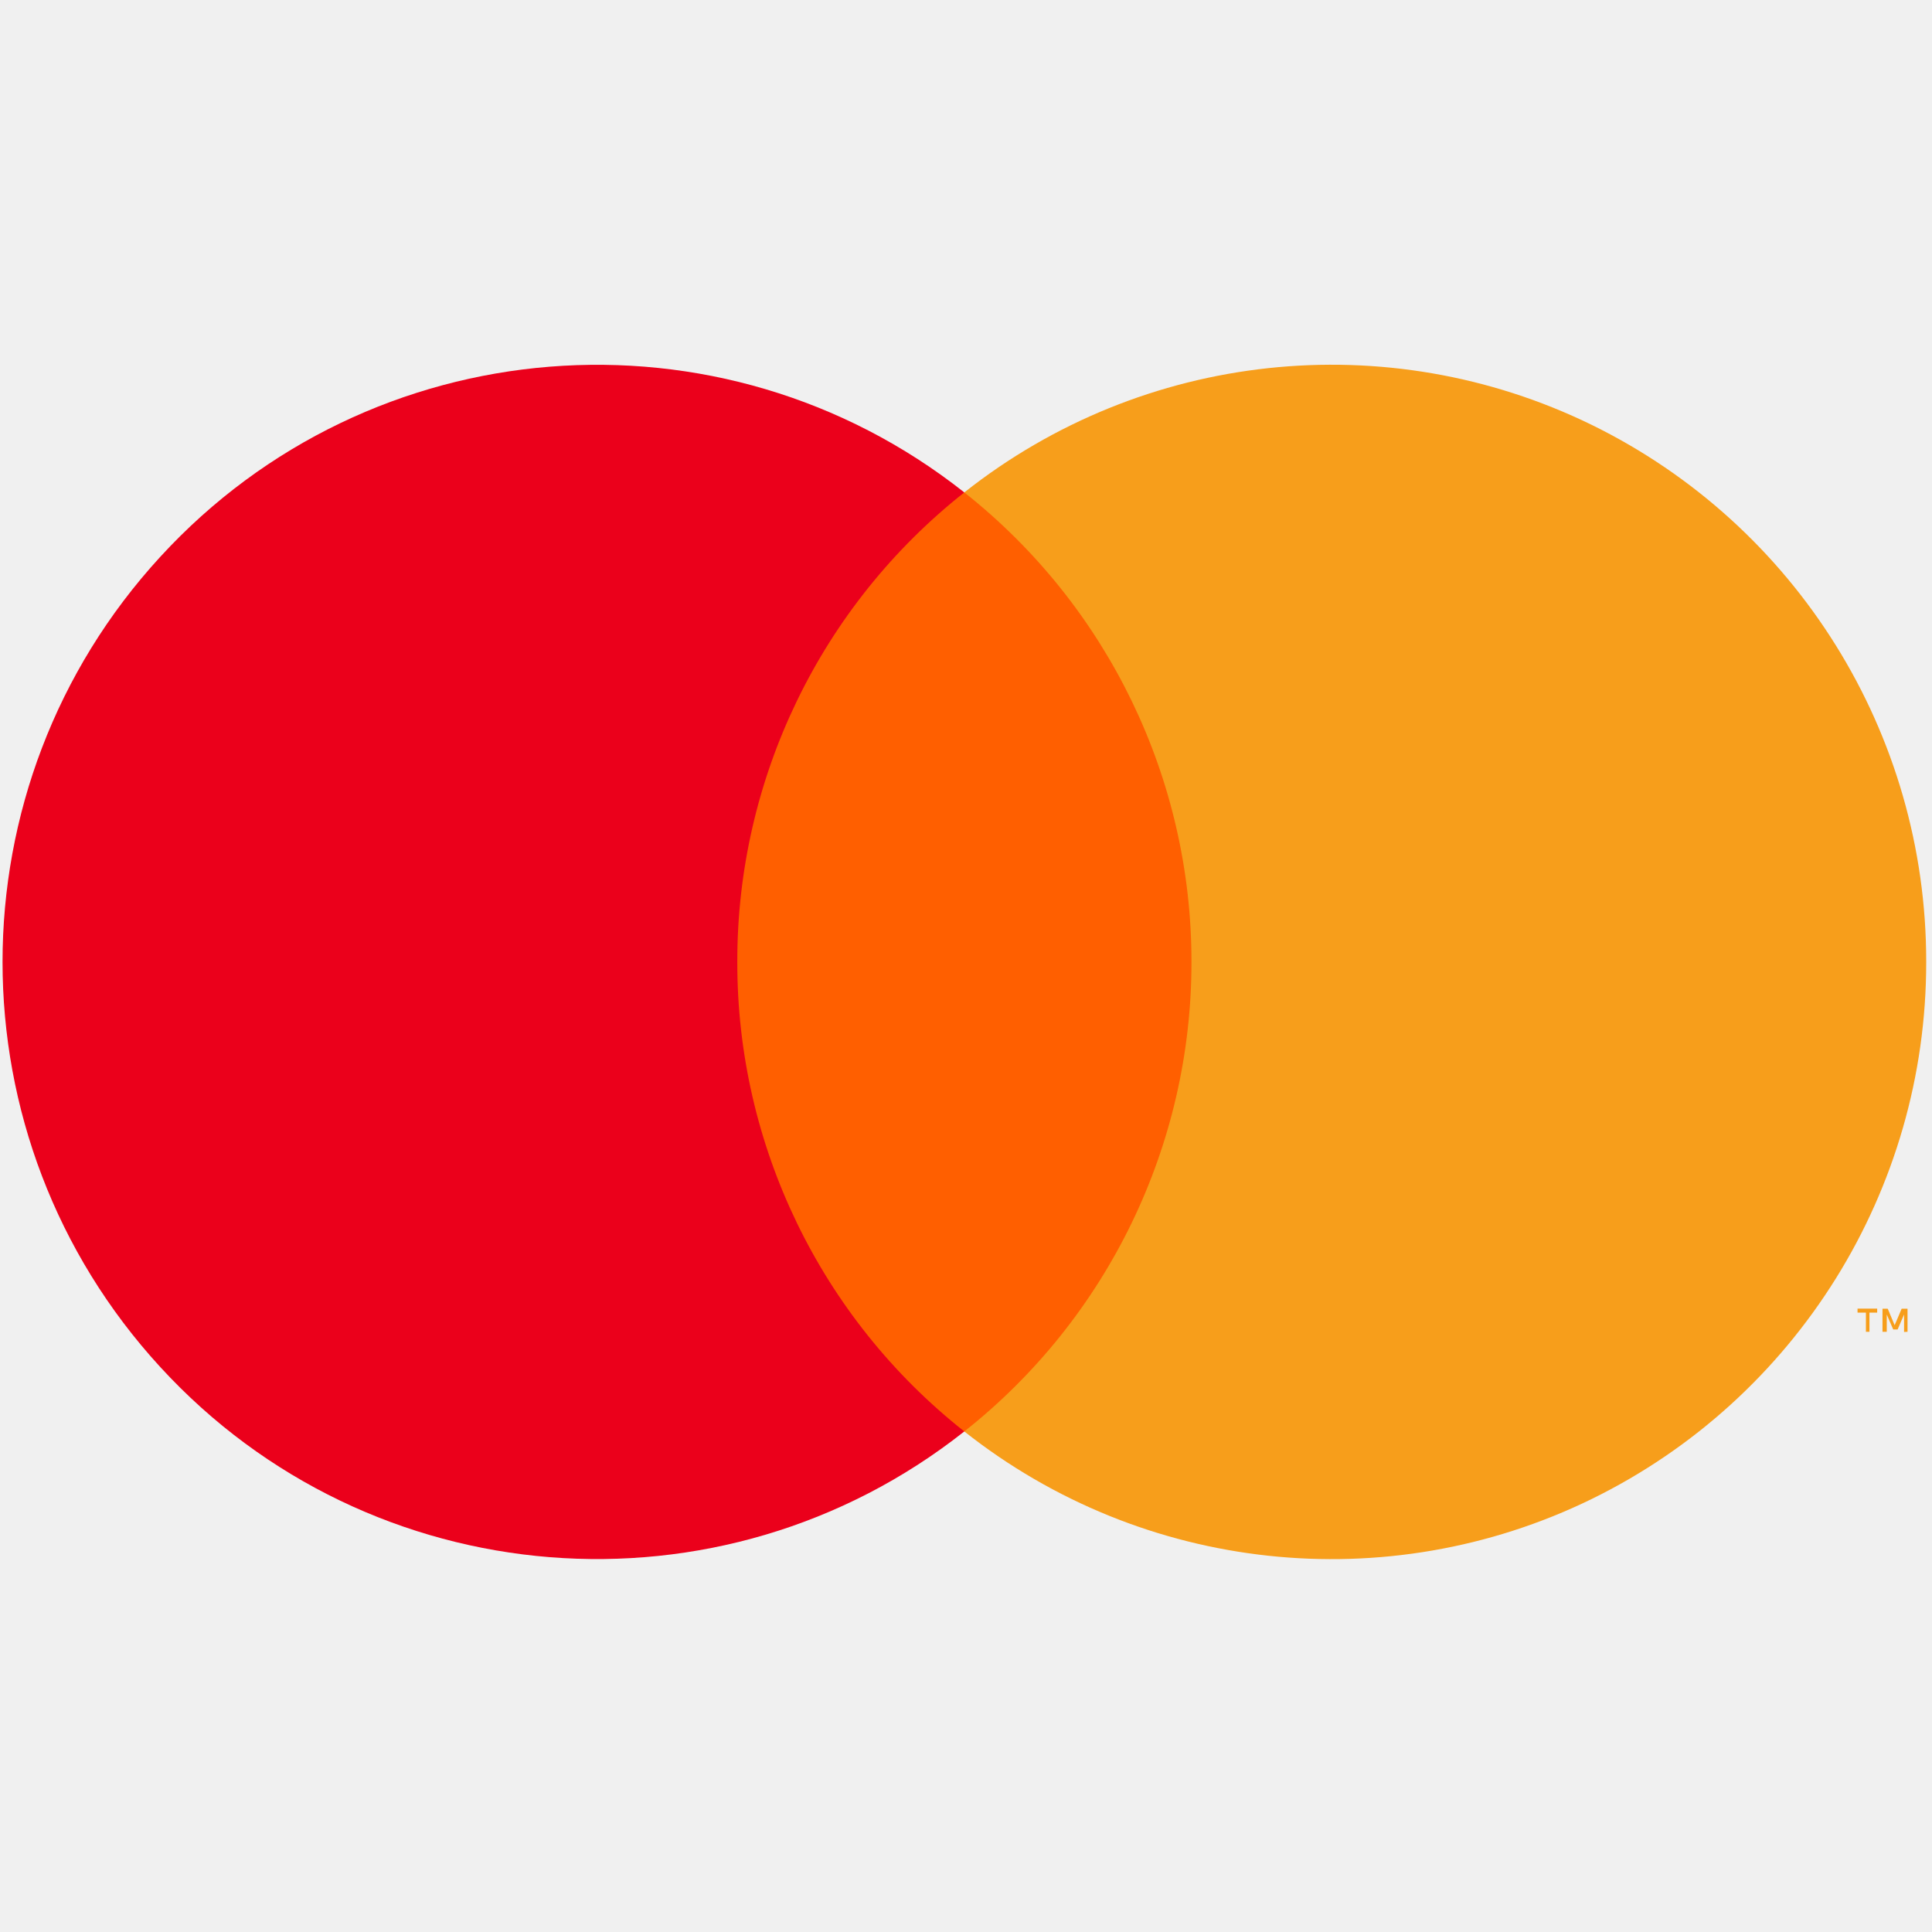
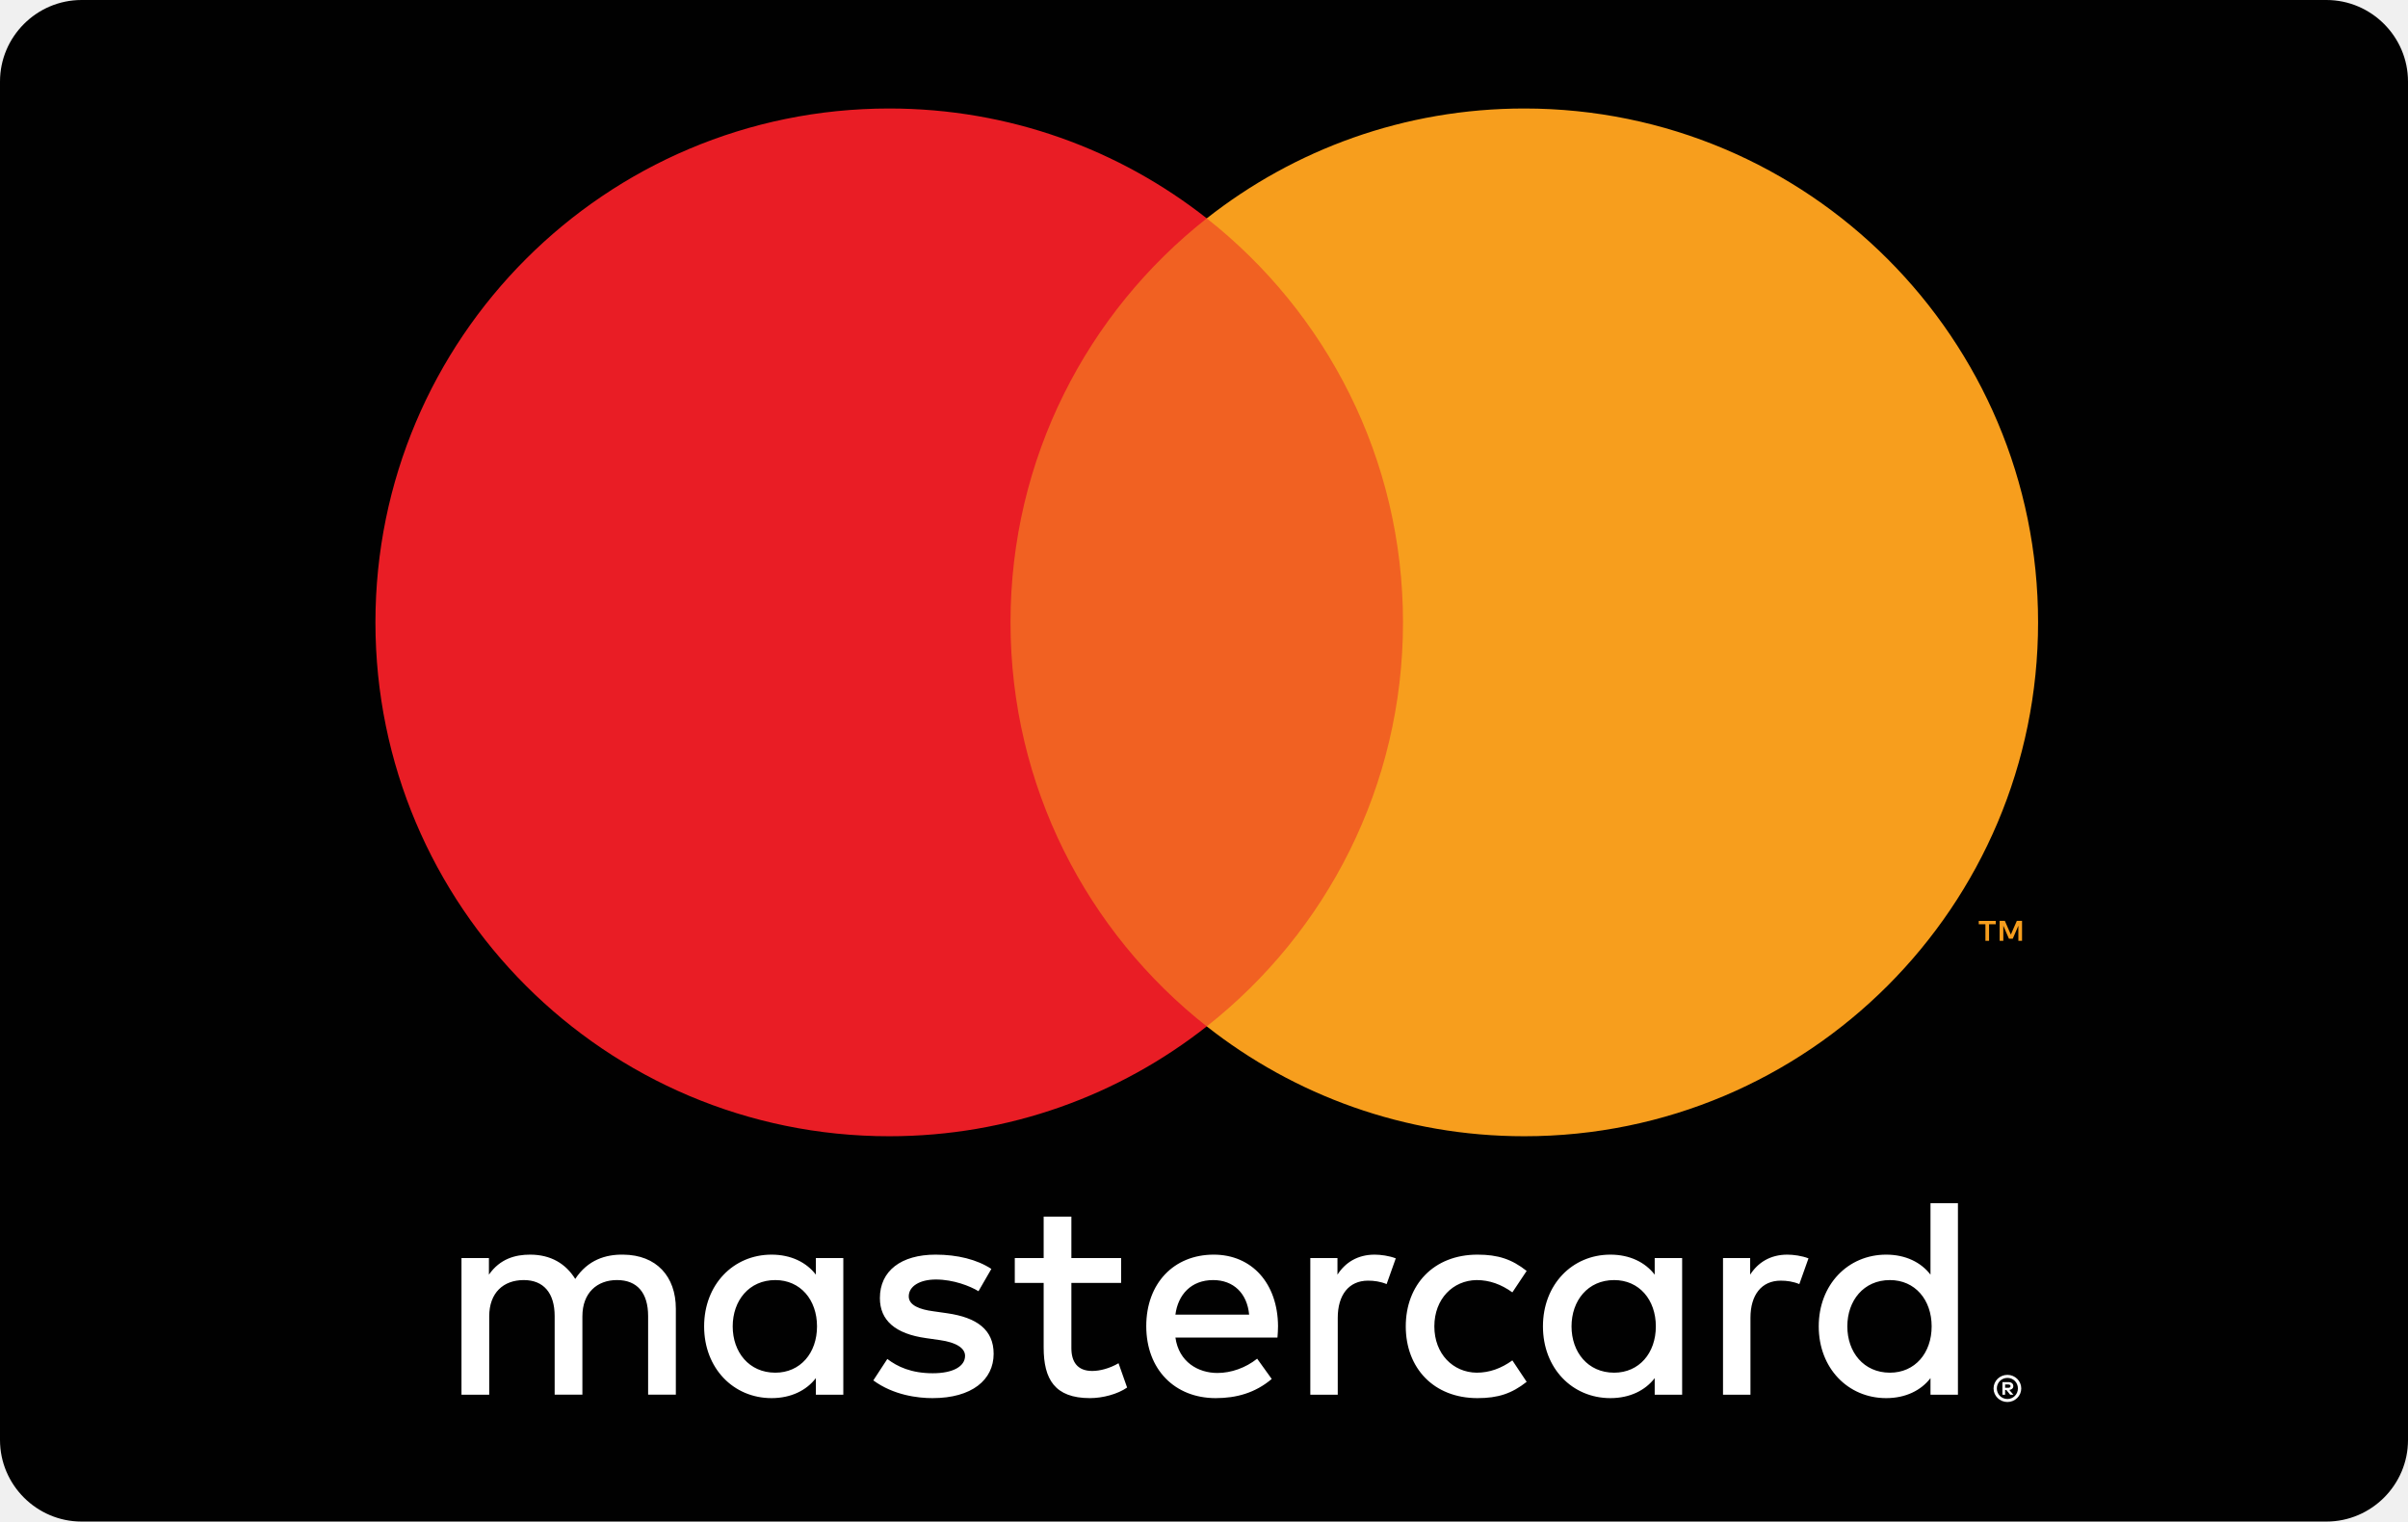
- <svg xmlns="http://www.w3.org/2000/svg" width="24" height="24" viewBox="0 0 24 24">
-   <g fill="none" fill-rule="evenodd">
-     <path fill="#D8D8D8" fill-opacity="0" d="M0 0h24v24H0z" />
-     <g fill-rule="nonzero">
-       <path fill="#FF5F00" d="M8.749 6.117h6.461v11.665H8.75z" />
-       <path fill="#EB001B" d="M9.159 11.95a7.417 7.417 0 0 1 2.82-5.833 7.361 7.361 0 0 0-9.988.8 7.442 7.442 0 0 0 0 10.065 7.361 7.361 0 0 0 9.988.8 7.417 7.417 0 0 1-2.82-5.831z" />
-       <path fill="#F79E1B" d="M23.928 11.95a7.42 7.42 0 0 1-4.157 6.672 7.358 7.358 0 0 1-7.792-.84 7.43 7.43 0 0 0 2.822-5.832 7.43 7.43 0 0 0-2.822-5.833 7.358 7.358 0 0 1 7.792-.84 7.42 7.42 0 0 1 4.157 6.671v.003zM23.223 16.544v-.238h.096v-.05h-.244v.05h.104v.238h.044zm.473 0v-.287h-.073l-.087.205-.086-.205h-.065v.287h.053v-.215l.08.186h.055l.08-.186v.217l.043-.002z" />
+ <svg xmlns="http://www.w3.org/2000/svg" version="1.0" id="Layer_1" x="0px" y="0px" viewBox="0 0 251.15 158.68" enable-background="new 0 0 251.15 158.68" xml:space="preserve">
+   <path class="CardShape" id="Card_Shape" fill="#010101" d="M242.646,158.68H8.504c-4.677,0-8.504-3.827-8.504-8.504V8.504C0,3.827,3.827,0,8.504,0  h234.142c4.677,0,8.504,3.827,8.504,8.504v141.672C251.15,154.853,247.323,158.68,242.646,158.68z" />
+   <g id="Mark">
+     <path id="XMLID_567_" fill="#FFFFFF" d="M70.489,145.45v-8.972c0-3.368-2.027-5.604-5.485-5.634   c-1.818-0.03-3.696,0.536-5.008,2.534c-0.984-1.58-2.534-2.534-4.71-2.534c-1.52,0-3.13,0.417-4.292,2.087v-1.729h-2.862v14.248   h2.892v-8.168c0-2.474,1.49-3.786,3.607-3.786c2.057,0,3.219,1.341,3.219,3.756v8.197h2.892v-8.168c0-2.474,1.55-3.786,3.607-3.786   c2.116,0,3.249,1.341,3.249,3.756v8.197H70.489z M116.93,131.201h-5.187v-4.322h-2.891v4.322h-3.011v2.593h3.011v6.737   c0,3.309,1.163,5.276,4.829,5.276c1.341,0,2.892-0.417,3.875-1.103l-0.895-2.534c-0.924,0.537-1.937,0.805-2.742,0.805   c-1.55,0-2.176-0.954-2.176-2.385v-6.796h5.187V131.201z M143.37,130.844c-1.788,0-3.07,0.835-3.875,2.087v-1.729h-2.832v14.248   h2.862v-8.018c0-2.355,1.133-3.875,3.16-3.875c0.626,0,1.282,0.089,1.938,0.358l0.954-2.683   C144.89,130.963,143.996,130.844,143.37,130.844L143.37,130.844z M103.397,132.334c-1.49-0.984-3.547-1.49-5.813-1.49   c-3.607,0-5.813,1.699-5.813,4.531c0,2.325,1.61,3.726,4.799,4.173l1.461,0.209c1.699,0.238,2.623,0.835,2.623,1.639   c0,1.103-1.252,1.818-3.368,1.818c-2.235,0-3.696-0.686-4.739-1.49l-1.461,2.236c2.116,1.55,4.65,1.848,6.17,1.848   c4.113,0,6.379-1.908,6.379-4.62c0-2.504-1.729-3.786-4.859-4.233l-1.461-0.209c-1.341-0.179-2.534-0.596-2.534-1.55   c0-1.043,1.133-1.759,2.832-1.759c1.818,0,3.577,0.686,4.441,1.222L103.397,132.334z M146.619,138.326   c0,4.322,2.891,7.482,7.482,7.482c2.146,0,3.577-0.477,5.127-1.699l-1.49-2.236c-1.163,0.835-2.385,1.282-3.726,1.282   c-2.474-0.03-4.412-1.967-4.412-4.829c0-2.862,1.938-4.799,4.412-4.829c1.342,0,2.564,0.447,3.726,1.282l1.49-2.236   c-1.55-1.222-2.981-1.699-5.127-1.699C149.511,130.844,146.619,134.003,146.619,138.326L146.619,138.326z M126.588,130.844   c-4.173,0-7.035,3.011-7.035,7.452c0,4.531,2.981,7.512,7.244,7.512c2.146,0,4.113-0.537,5.842-1.997l-1.52-2.116   c-1.192,0.954-2.712,1.49-4.143,1.49c-1.997,0-4.024-1.133-4.382-3.696h10.642c0.03-0.387,0.06-0.775,0.06-1.192   C133.265,133.854,130.582,130.844,126.588,130.844L126.588,130.844z M126.528,133.497c2.116,0,3.547,1.371,3.756,3.607h-7.691   C122.862,135.017,124.233,133.497,126.528,133.497L126.528,133.497z M87.956,138.326v-7.124h-2.862v1.729   c-0.984-1.282-2.593-2.087-4.62-2.087c-3.994,0-7.035,3.13-7.035,7.482s3.041,7.482,7.035,7.482c2.027,0,3.636-0.805,4.62-2.086   v1.729h2.862V138.326z M76.42,138.326c0-2.683,1.699-4.829,4.441-4.829c2.623,0,4.352,2.057,4.352,4.829   c0,2.772-1.729,4.829-4.352,4.829C78.12,143.154,76.42,141.008,76.42,138.326L76.42,138.326z M186.414,130.844   c-1.788,0-3.07,0.835-3.875,2.087v-1.729h-2.832v14.248h2.862v-8.018c0-2.355,1.133-3.875,3.16-3.875   c0.626,0,1.282,0.089,1.938,0.358l0.954-2.683C187.934,130.963,187.039,130.844,186.414,130.844L186.414,130.844z M209.373,143.383   c0.199,0,0.385,0.037,0.56,0.111c0.174,0.074,0.327,0.175,0.458,0.303c0.13,0.128,0.233,0.278,0.308,0.451   c0.075,0.172,0.113,0.355,0.113,0.549c0,0.194-0.038,0.377-0.113,0.548c-0.075,0.171-0.178,0.321-0.308,0.449   c-0.131,0.128-0.283,0.23-0.458,0.305c-0.175,0.075-0.361,0.113-0.56,0.113c-0.203,0-0.393-0.038-0.57-0.113   c-0.177-0.075-0.33-0.177-0.459-0.305c-0.13-0.128-0.232-0.278-0.307-0.449c-0.075-0.171-0.112-0.354-0.112-0.548   c0-0.194,0.037-0.377,0.112-0.549c0.075-0.172,0.177-0.322,0.307-0.451c0.129-0.129,0.282-0.23,0.459-0.303   C208.98,143.42,209.17,143.383,209.373,143.383z M209.373,145.9c0.153,0,0.295-0.029,0.427-0.087   c0.132-0.058,0.247-0.137,0.346-0.236c0.1-0.099,0.177-0.216,0.234-0.35s0.085-0.277,0.085-0.43s-0.028-0.296-0.085-0.43   c-0.057-0.134-0.134-0.251-0.234-0.35c-0.099-0.1-0.215-0.177-0.346-0.234c-0.132-0.057-0.274-0.085-0.427-0.085   c-0.155,0-0.3,0.028-0.435,0.085c-0.135,0.057-0.253,0.134-0.352,0.234c-0.099,0.099-0.178,0.216-0.234,0.35   c-0.057,0.134-0.085,0.277-0.085,0.43s0.028,0.296,0.085,0.43c0.056,0.134,0.135,0.251,0.234,0.35   c0.099,0.099,0.217,0.178,0.352,0.236C209.073,145.871,209.218,145.9,209.373,145.9z M209.456,144.136   c0.169,0,0.299,0.037,0.39,0.113c0.091,0.075,0.137,0.177,0.137,0.307c0,0.109-0.036,0.198-0.109,0.269   c-0.073,0.07-0.176,0.114-0.31,0.13l0.43,0.496h-0.336l-0.399-0.492h-0.128v0.492h-0.281v-1.314H209.456z M209.13,144.382v0.35   h0.322c0.074,0,0.133-0.014,0.177-0.043c0.044-0.029,0.066-0.073,0.066-0.133c0-0.058-0.022-0.101-0.066-0.13   c-0.044-0.029-0.103-0.043-0.177-0.043H209.13z M175.444,138.326v-7.124h-2.862v1.729c-0.984-1.282-2.593-2.087-4.62-2.087   c-3.994,0-7.035,3.13-7.035,7.482s3.04,7.482,7.035,7.482c2.027,0,3.637-0.805,4.62-2.086v1.729h2.862V138.326z M163.908,138.326   c0-2.683,1.699-4.829,4.441-4.829c2.623,0,4.352,2.057,4.352,4.829c0,2.772-1.729,4.829-4.352,4.829   C165.607,143.154,163.908,141.008,163.908,138.326L163.908,138.326z M204.209,138.326v-12.847h-2.862v7.452   c-0.984-1.282-2.593-2.087-4.621-2.087c-3.994,0-7.035,3.13-7.035,7.482s3.041,7.482,7.035,7.482c2.027,0,3.637-0.805,4.621-2.086   v1.729h2.862V138.326z M192.673,138.326c0-2.683,1.699-4.829,4.442-4.829c2.623,0,4.352,2.057,4.352,4.829   c0,2.772-1.729,4.829-4.352,4.829C194.372,143.154,192.673,141.008,192.673,138.326z" />
+     <g id="XMLID_328_">
+       <rect x="100.068" y="22.773" fill="#F16122" width="51.589" height="84.266" />
+       <path id="XMLID_330_" fill="#E91D25" d="M105.394,64.906c0-17.095,8.004-32.32,20.469-42.133    c-9.116-7.176-20.618-11.458-33.119-11.458c-29.595,0-53.587,23.994-53.587,53.591s23.992,53.591,53.587,53.591    c12.501,0,24.003-4.281,33.119-11.458C113.398,97.227,105.394,82.002,105.394,64.906z" />
+       <path fill="#F79E1D" d="M207.456,98.114V96.39h0.696v-0.352h-1.772v0.352h0.696v1.725H207.456z M210.895,98.114v-2.08h-0.543    l-0.625,1.43l-0.625-1.43h-0.543v2.08h0.384v-1.569l0.586,1.353h0.397l0.586-1.356v1.572H210.895z" />
+       <path fill="#F79E1D" d="M212.568,64.906c0,29.597-23.992,53.591-53.587,53.591c-12.501,0-24.003-4.281-33.119-11.458    c12.465-9.813,20.468-25.038,20.468-42.133c0-17.095-8.004-32.32-20.468-42.133c9.116-7.176,20.617-11.458,33.119-11.458    C188.577,11.315,212.568,35.309,212.568,64.906z" />
    </g>
  </g>
</svg>
